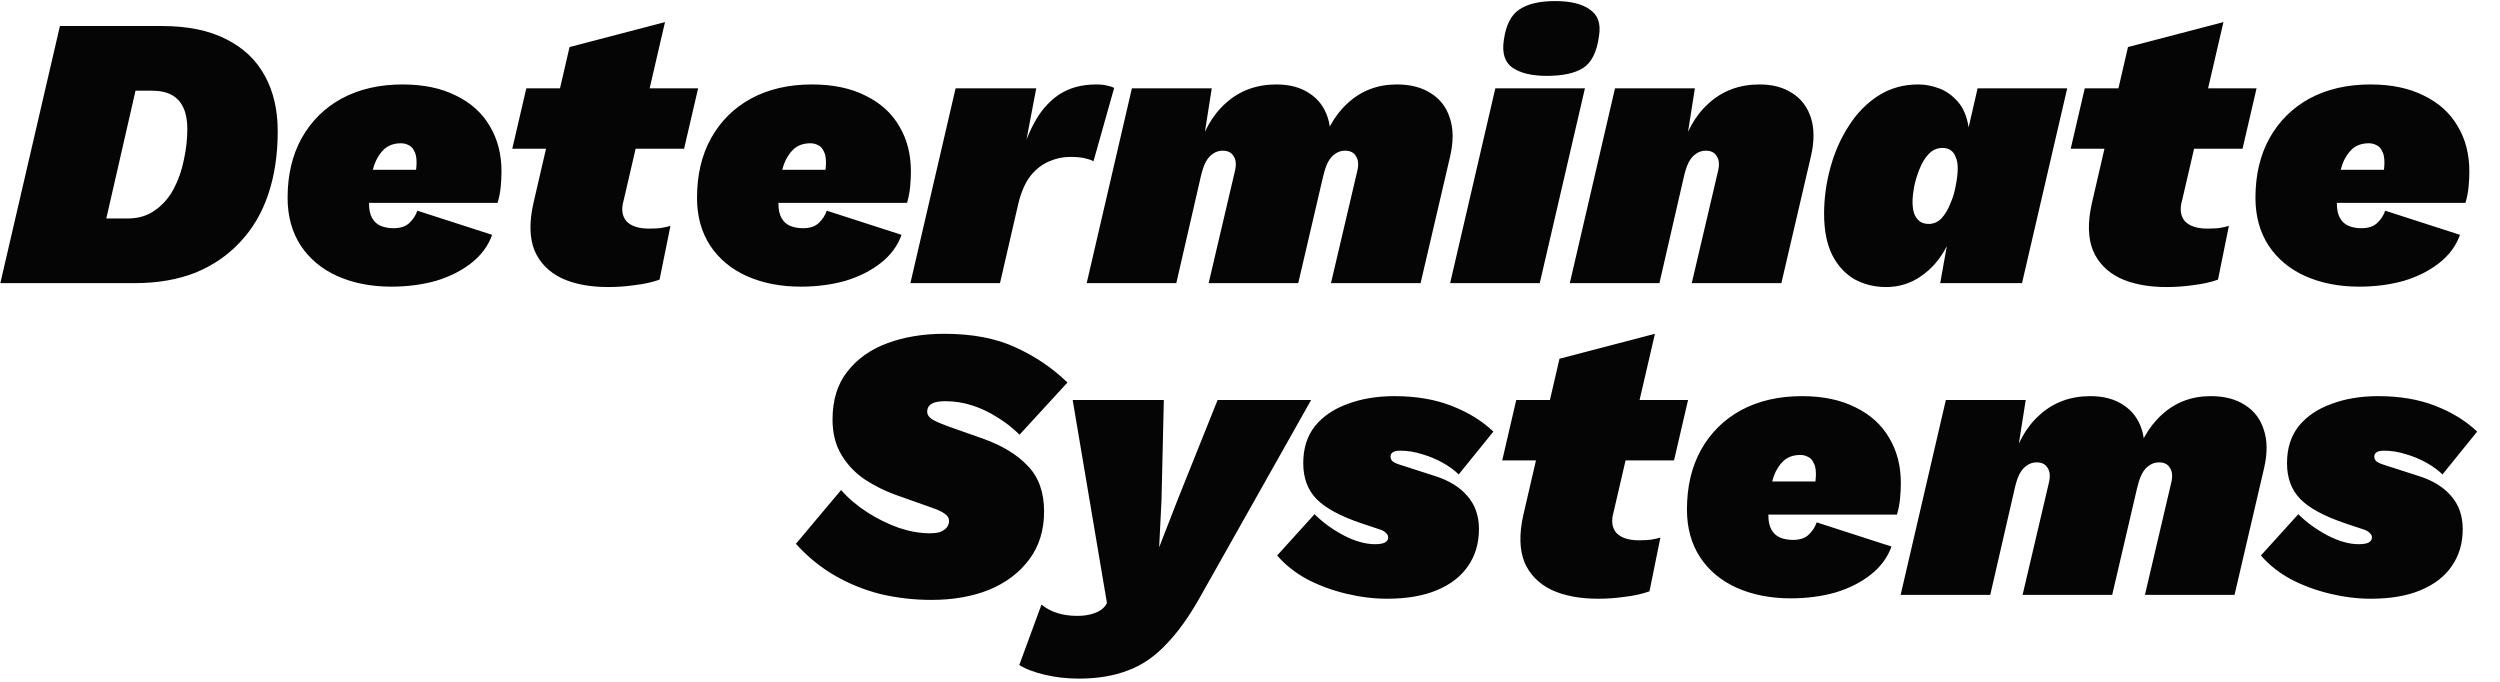
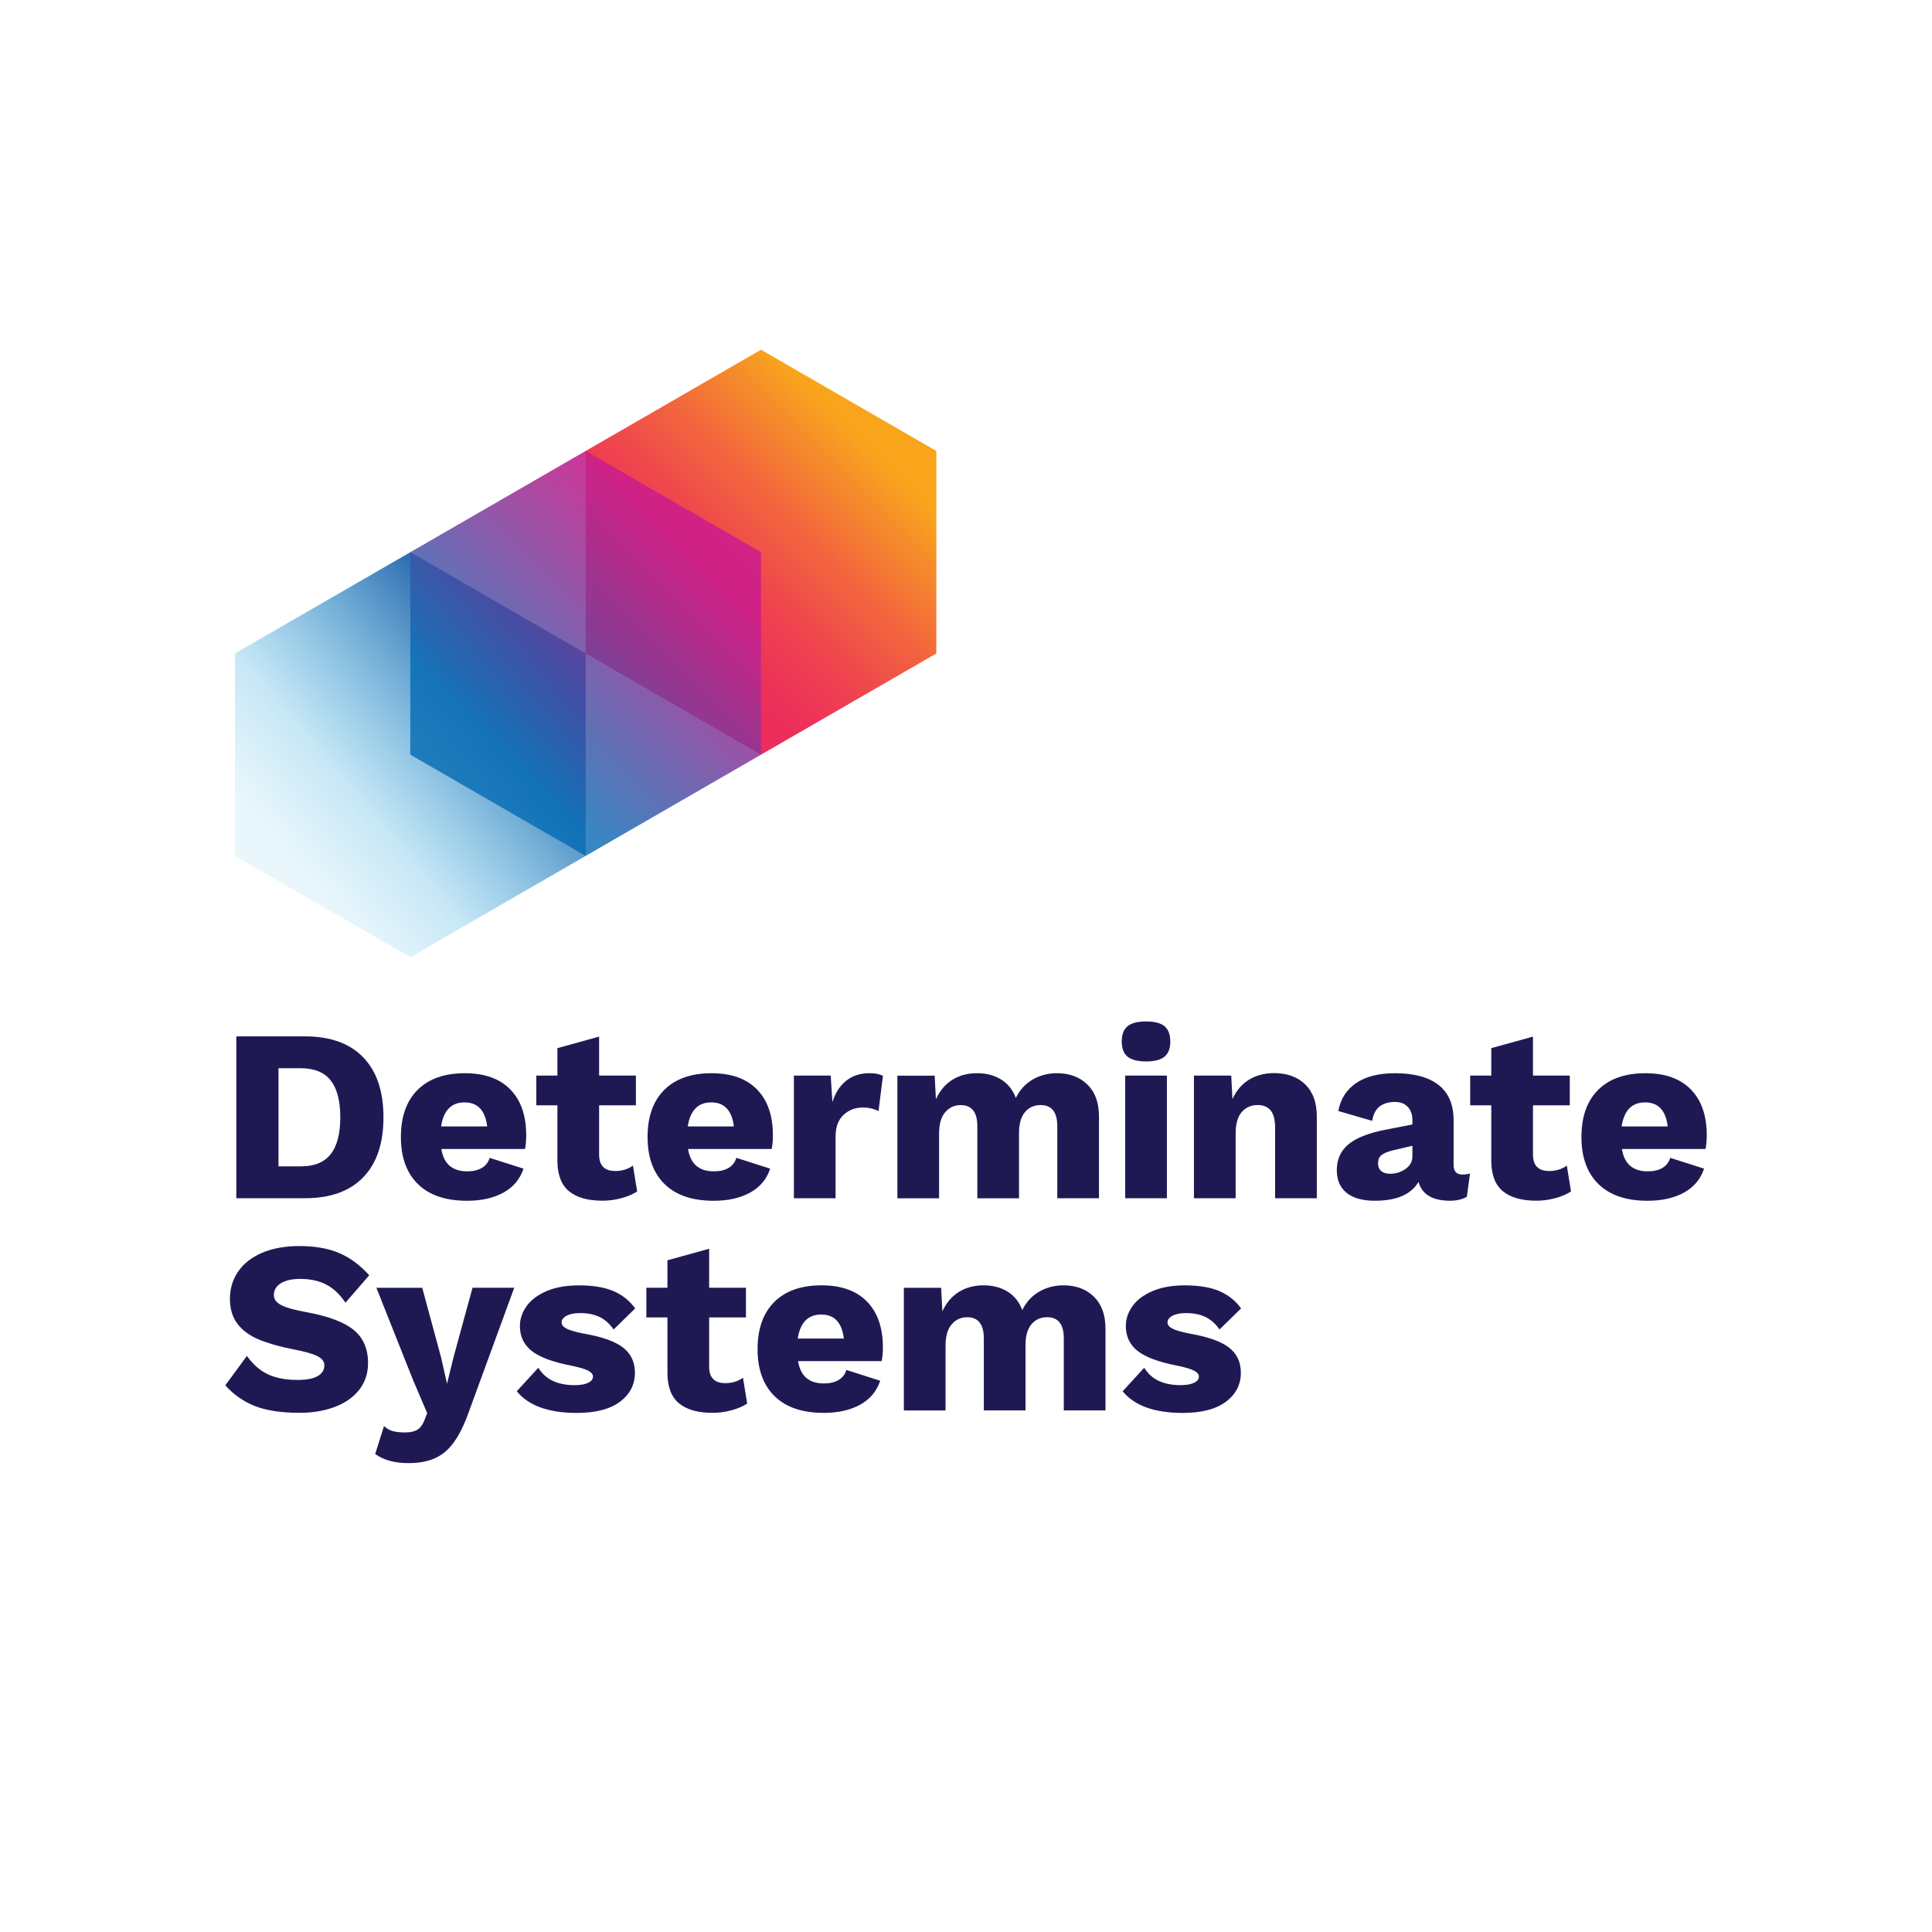
- <svg xmlns="http://www.w3.org/2000/svg" width="77mm" height="21mm" viewBox="0 0 77 21">
-   <g transform="translate(-160.29 -60.808)" fill="#050505" style="shape-inside:url(#rect841);white-space:pre" aria-label="Determinate Systems" stroke-width=".265">
-     <path d="M160.3 69.529l1.836-7.92h3.132q1.2 0 1.992.408.792.396 1.188 1.128.396.72.396 1.704 0 1.068-.288 1.932t-.864 1.476q-.564.612-1.38.948-.816.324-1.884.324zm3.264-1.992h.66q.492 0 .84-.252.36-.252.576-.66t.312-.888q.108-.492.108-.96 0-.384-.12-.648t-.36-.396-.612-.132h-.504zM172.34 69.637q-.924 0-1.656-.324-.72-.324-1.128-.936-.408-.624-.408-1.476 0-1.056.432-1.836.444-.792 1.236-1.224.804-.432 1.872-.432.972 0 1.656.348.684.336 1.032.936.36.6.36 1.392 0 .228-.024.48t-.096.492h-4.584l-.012-1.02h2.688l-.66.252q.06-.168.06-.276.012-.108.012-.204 0-.228-.072-.348-.06-.132-.168-.18-.108-.06-.24-.06-.312 0-.516.18-.192.18-.3.468-.096.288-.132.612t-.036.6.096.444.264.24q.18.072.396.072.312 0 .48-.156.18-.168.252-.384l2.304.744q-.18.504-.636.864t-1.092.552q-.636.18-1.38.18zM179.02 69.649q-.852 0-1.44-.276-.588-.288-.828-.852-.228-.576-.036-1.44l1.116-4.824 2.94-.768-1.272 5.484q-.12.408.084.648.216.228.696.228.264 0 .396-.024.144-.024.264-.06l-.336 1.656q-.336.12-.756.168-.408.06-.828.06zm-2.952-4.26l.432-1.86h5.292l-.432 1.86zM184.95 69.637q-.924 0-1.656-.324-.72-.324-1.128-.936-.408-.624-.408-1.476 0-1.056.432-1.836.444-.792 1.236-1.224.804-.432 1.872-.432.972 0 1.656.348.684.336 1.032.936.36.6.36 1.392 0 .228-.024.48t-.096.492h-4.584l-.012-1.02h2.688l-.66.252q.06-.168.06-.276.012-.108.012-.204 0-.228-.072-.348-.06-.132-.168-.18-.108-.06-.24-.06-.312 0-.516.18-.192.18-.3.468-.096.288-.132.612t-.036.6.096.444.264.24q.18.072.396.072.312 0 .48-.156.18-.168.252-.384l2.304.744q-.18.504-.636.864t-1.092.552q-.636.18-1.38.18zM188.33 69.529l1.392-6h2.484l-.516 2.712-.06-.276q.192-.756.492-1.332t.768-.9q.48-.324 1.164-.324.204 0 .336.036.132.024.216.072l-.636 2.256q-.12-.06-.288-.096t-.444-.036q-.324 0-.648.144-.312.132-.564.444-.24.312-.372.852l-.564 2.448zM193.76 69.529l1.392-6h2.46l-.36 2.292-.096-.24q.252-1.032.888-1.596.636-.576 1.56-.576.612 0 1.02.276.408.264.564.756t0 1.176l-.912 3.912h-2.76l.816-3.48q.06-.276-.048-.432-.096-.168-.336-.168-.168 0-.3.096-.132.084-.228.264-.084.168-.144.432l-.756 3.288zm7.524 0l.816-3.48q.06-.276-.048-.432-.096-.168-.336-.168-.168 0-.3.096-.132.084-.228.264-.084.168-.144.432l-.12-.66q.252-1.032.876-1.596.624-.576 1.512-.576.636 0 1.056.276.42.264.576.756.168.492.012 1.176l-.912 3.912zM207.93 63.145q-.684 0-1.056-.252-.36-.252-.264-.864.096-.672.468-.924.384-.264 1.116-.264.708 0 1.068.264.372.252.276.816-.096.732-.492.984-.384.24-1.116.24zm1.176.384l-1.392 6h-2.76l1.392-6zM208.64 69.529l1.392-6h2.46l-.36 2.292-.096-.24q.252-1.032.888-1.596.636-.576 1.56-.576.612 0 1.02.276.408.264.564.756t0 1.176l-.912 3.912h-2.76l.816-3.48q.06-.276-.048-.432-.096-.168-.336-.168-.168 0-.3.096-.132.084-.228.264-.084.168-.144.432l-.756 3.288zM218.38 69.649q-.528 0-.972-.24-.432-.252-.684-.744-.252-.504-.252-1.272 0-.708.192-1.416t.564-1.284q.372-.588.912-.936t1.236-.348q.312 0 .636.12t.576.408q.252.276.336.792l.276-1.2h2.76l-1.392 6h-2.52l.204-1.14q-.3.588-.792.924-.48.336-1.08.336zm1.32-1.944q.216 0 .384-.168.168-.18.276-.456.12-.276.168-.564.06-.3.06-.528 0-.204-.06-.336-.048-.144-.156-.216-.096-.072-.252-.072-.252 0-.432.192-.168.18-.276.456-.108.264-.168.552-.048.276-.048.456 0 .204.048.36.06.156.168.24t.288.084zM227.02 69.649q-.852 0-1.44-.276-.588-.288-.828-.852-.228-.576-.036-1.44l1.116-4.824 2.94-.768-1.272 5.484q-.12.408.084.648.216.228.696.228.264 0 .396-.024.144-.024.264-.06l-.336 1.656q-.336.12-.756.168-.408.06-.828.06zm-2.952-4.26l.432-1.86h5.292l-.432 1.86zM232.95 69.637q-.924 0-1.656-.324-.72-.324-1.128-.936-.408-.624-.408-1.476 0-1.056.432-1.836.444-.792 1.236-1.224.804-.432 1.872-.432.972 0 1.656.348.684.336 1.032.936.36.6.36 1.392 0 .228-.024.48t-.096.492h-4.584l-.012-1.02h2.688l-.66.252q.06-.168.06-.276.012-.108.012-.204 0-.228-.072-.348-.06-.132-.168-.18-.108-.06-.24-.06-.312 0-.516.18-.192.18-.3.468-.096.288-.132.612t-.036.6.096.444.264.24q.18.072.396.072.312 0 .48-.156.18-.168.252-.384l2.304.744q-.18.504-.636.864t-1.092.552q-.636.18-1.38.18zM188.98 79.285q-.804 0-1.572-.18-.756-.192-1.416-.576t-1.188-.972l1.392-1.656q.336.384.804.684t.972.48q.504.168.948.168.228 0 .348-.048.132-.06.192-.144t.06-.192q0-.132-.132-.216-.12-.096-.408-.192l-1.116-.396q-.492-.18-.936-.468-.444-.3-.72-.756t-.276-1.092q0-.9.456-1.476.456-.588 1.236-.876t1.752-.288q1.296 0 2.196.42.9.408 1.596 1.08l-1.476 1.608q-.3-.3-.672-.528-.372-.24-.78-.372t-.828-.132q-.192 0-.324.036-.12.036-.18.108t-.06.18q0 .144.18.252.18.096.48.204l1.02.36q.924.324 1.416.852.504.516.504 1.404 0 .864-.456 1.476t-1.236.936q-.78.312-1.776.312zM193.52 81.709q-.564 0-1.056-.12-.504-.12-.78-.3l.684-1.86q.42.348 1.104.348.3 0 .528-.084.24-.084.348-.252l.036-.06-1.056-6.252h2.808l-.072 3.096-.072 1.44.564-1.452 1.236-3.084h2.88l-3.408 6.048q-.516.924-1.056 1.476-.528.564-1.176.804-.648.252-1.512.252zM203.01 79.249q-.612 0-1.26-.156t-1.2-.444q-.552-.3-.924-.732l1.152-1.272q.372.372.888.648.528.276.972.276.204 0 .3-.048.108-.06.108-.156 0-.084-.072-.144-.06-.072-.228-.12l-.504-.168q-.996-.336-1.404-.756t-.408-1.104.36-1.14q.372-.456 1.008-.684.636-.24 1.44-.24.996 0 1.764.3t1.284.792l-1.068 1.32q-.192-.192-.492-.36t-.636-.264q-.336-.108-.672-.108-.156 0-.228.048t-.072.132.06.144q.072.06.228.108l1.08.348q.648.204.996.612.36.408.36 1.02 0 .66-.336 1.14-.324.48-.96.744-.624.264-1.536.264zM209.51 79.249q-.852 0-1.44-.276-.588-.288-.828-.852-.228-.576-.036-1.44l1.116-4.824 2.94-.768-1.272 5.484q-.12.408.084.648.216.228.696.228.264 0 .396-.024.144-.024.264-.06l-.336 1.656q-.336.12-.756.168-.408.06-.828.06zm-2.952-4.26l.432-1.86h5.292l-.432 1.86zM215.44 79.237q-.924 0-1.656-.324-.72-.324-1.128-.936-.408-.624-.408-1.476 0-1.056.432-1.836.444-.792 1.236-1.224.804-.432 1.872-.432.972 0 1.656.348.684.336 1.032.936.36.6.36 1.392 0 .228-.024.48t-.096.492h-4.584l-.012-1.02h2.688l-.66.252q.06-.168.06-.276.012-.108.012-.204 0-.228-.072-.348-.06-.132-.168-.18-.108-.06-.24-.06-.312 0-.516.18-.192.18-.3.468-.096.288-.132.612t-.036.6.096.444.264.24q.18.072.396.072.312 0 .48-.156.18-.168.252-.384l2.304.744q-.18.504-.636.864t-1.092.552q-.636.18-1.38.18zM218.83 79.129l1.392-6h2.46l-.36 2.292-.096-.24q.252-1.032.888-1.596.636-.576 1.56-.576.612 0 1.02.276.408.264.564.756t0 1.176l-.912 3.912h-2.76l.816-3.48q.06-.276-.048-.432-.096-.168-.336-.168-.168 0-.3.096-.132.084-.228.264-.084.168-.144.432l-.756 3.288zm7.524 0l.816-3.48q.06-.276-.048-.432-.096-.168-.336-.168-.168 0-.3.096-.132.084-.228.264-.084.168-.144.432l-.12-.66q.252-1.032.876-1.596.624-.576 1.512-.576.636 0 1.056.276.42.264.576.756.168.492.012 1.176l-.912 3.912zM233.31 79.249q-.612 0-1.26-.156t-1.2-.444q-.552-.3-.924-.732l1.152-1.272q.372.372.888.648.528.276.972.276.204 0 .3-.048.108-.06.108-.156 0-.084-.072-.144-.06-.072-.228-.12l-.504-.168q-.996-.336-1.404-.756t-.408-1.104.36-1.14q.372-.456 1.008-.684.636-.24 1.44-.24.996 0 1.764.3t1.284.792l-1.068 1.32q-.192-.192-.492-.36t-.636-.264q-.336-.108-.672-.108-.156 0-.228.048t-.072.132.06.144q.072.06.228.108l1.08.348q.648.204.996.612.36.408.36 1.02 0 .66-.336 1.14-.324.48-.96.744-.624.264-1.536.264z" />
+ <svg xmlns="http://www.w3.org/2000/svg" version="1.1" id="Layer_1" x="0px" y="0px" viewBox="0 0 600 600" style="enable-background:new 0 0 600 600;" xml:space="preserve">
+   <style type="text/css">
+ 	.st0{fill:#1F1953;}
+ 	.st1{fill:url(#SVGID_1_);}
+ 	.st2{fill:url(#SVGID_2_);}
+ 	.st3{fill:url(#SVGID_3_);}
+ </style>
+   <g>
+     <g>
+       <path class="st0" d="M112.81,328.37c4.19,4.34,6.28,10.55,6.28,18.62s-2.09,14.28-6.28,18.62c-4.19,4.34-10.22,6.51-18.09,6.51    H73.39v-50.27h21.33C102.59,321.86,108.62,324.03,112.81,328.37z M102.71,358.42c1.98-2.54,2.97-6.35,2.97-11.43    c0-5.08-0.99-8.89-2.97-11.43c-1.98-2.54-5.08-3.81-9.29-3.81h-6.93v30.47h6.93C97.63,362.23,100.73,360.96,102.71,358.42z" />
+       <path class="st0" d="M163.03,356.83h-25.97c0.41,2.39,1.28,4.14,2.63,5.26c1.35,1.12,3.14,1.68,5.37,1.68    c1.88,0,3.41-0.36,4.61-1.07c1.19-0.71,1.99-1.75,2.4-3.12l10.51,3.35c-1.07,3.25-3.14,5.73-6.21,7.43    c-3.07,1.7-6.84,2.55-11.31,2.55c-6.65,0-11.74-1.72-15.27-5.18c-3.53-3.45-5.29-8.33-5.29-14.63c0-6.29,1.73-11.17,5.18-14.62    c3.45-3.45,8.35-5.18,14.7-5.18c6.14,0,10.85,1.69,14.13,5.07c3.28,3.38,4.91,8.11,4.91,14.21    C163.41,354.29,163.29,355.71,163.03,356.83z M136.98,349.82h14.32c-0.61-4.98-2.95-7.46-7.01-7.46    C140.18,342.35,137.74,344.84,136.98,349.82z" />
+       <path class="st0" d="M197.87,370c-1.27,0.86-2.88,1.56-4.84,2.09c-1.96,0.53-3.92,0.8-5.9,0.8c-4.52,0-7.97-0.96-10.36-2.9    c-2.39-1.93-3.61-5.03-3.66-9.29v-17.44h-6.55v-9.22h6.55v-8.53l12.95-3.58v12.11h11.43v9.22h-11.43v15.31    c0,3.4,1.68,5.1,5.03,5.1c2.08,0,3.91-0.56,5.48-1.68L197.87,370z" />
+       <path class="st0" d="M239.64,356.83h-25.97c0.41,2.39,1.28,4.14,2.63,5.26c1.34,1.12,3.14,1.68,5.37,1.68    c1.88,0,3.41-0.36,4.61-1.07c1.19-0.71,1.99-1.75,2.4-3.12l10.51,3.35c-1.07,3.25-3.14,5.73-6.21,7.43    c-3.07,1.7-6.84,2.55-11.31,2.55c-6.65,0-11.74-1.72-15.27-5.18c-3.53-3.45-5.29-8.33-5.29-14.63c0-6.29,1.73-11.17,5.18-14.62    s8.35-5.18,14.7-5.18c6.14,0,10.85,1.69,14.13,5.07c3.28,3.38,4.91,8.11,4.91,14.21C240.03,354.29,239.9,355.71,239.64,356.83z     M213.59,349.82h14.32c-0.61-4.98-2.95-7.46-7.01-7.46C216.79,342.35,214.36,344.84,213.59,349.82z" />
+       <path class="st0" d="M274.2,334.12l-1.37,10.97c-0.51-0.31-1.19-0.57-2.06-0.8c-0.86-0.23-1.78-0.34-2.74-0.34    c-2.44,0-4.47,0.77-6.09,2.32c-1.63,1.55-2.44,3.77-2.44,6.66v19.2h-12.95v-38.09h11.43l0.53,8.23c0.91-2.9,2.35-5.11,4.3-6.66    c1.95-1.55,4.38-2.32,7.27-2.32C271.82,333.29,273.19,333.57,274.2,334.12z" />
+       <path class="st0" d="M337.68,336.79c2.41,2.34,3.62,5.66,3.62,9.98v25.36h-12.95v-22.39c0-4.37-1.73-6.55-5.18-6.55    c-2.03,0-3.66,0.74-4.87,2.21c-1.22,1.47-1.83,3.6-1.83,6.4v20.34h-12.95v-22.39c0-4.37-1.73-6.55-5.18-6.55    c-1.93,0-3.53,0.74-4.8,2.21c-1.27,1.47-1.9,3.68-1.9,6.63v20.11h-12.95v-38.09h11.58l0.38,7.31c1.22-2.64,2.92-4.65,5.1-6.02    c2.18-1.37,4.75-2.06,7.69-2.06c2.89,0,5.4,0.66,7.5,1.98c2.11,1.32,3.62,3.23,4.53,5.71c1.22-2.49,2.96-4.39,5.22-5.71    c2.26-1.32,4.78-1.98,7.58-1.98C332.13,333.29,335.27,334.46,337.68,336.79z" />
+       <path class="st0" d="M350.16,328.15c-1.19-0.99-1.79-2.55-1.79-4.68c0-2.18,0.6-3.77,1.79-4.76c1.19-0.99,3.11-1.49,5.75-1.49    c2.64,0,4.56,0.49,5.75,1.49c1.19,0.99,1.79,2.58,1.79,4.76c0,2.13-0.6,3.69-1.79,4.68c-1.19,0.99-3.11,1.49-5.75,1.49    C353.27,329.63,351.36,329.13,350.16,328.15z M362.39,372.13h-12.95v-38.09h12.95V372.13z" />
+       <path class="st0" d="M405.37,336.79c2.39,2.34,3.58,5.66,3.58,9.98v25.36H396v-21.79c0-2.59-0.47-4.43-1.41-5.52    c-0.94-1.09-2.27-1.64-4-1.64c-2.03,0-3.68,0.72-4.95,2.17c-1.27,1.45-1.9,3.67-1.9,6.66v20.11h-12.95v-38.09h11.58l0.38,7.31    c1.22-2.69,2.95-4.71,5.18-6.06c2.23-1.35,4.85-2.02,7.84-2.02C399.78,333.29,402.98,334.46,405.37,336.79z" />
+       <path class="st0" d="M456.53,364.44l-0.99,7.24c-1.47,0.81-3.2,1.22-5.18,1.22c-5.48,0-8.76-1.95-9.83-5.86    c-2.28,3.91-6.81,5.86-13.56,5.86c-3.81,0-6.73-0.81-8.76-2.44c-2.03-1.62-3.05-3.99-3.05-7.08c0-3.25,1.15-5.88,3.47-7.88    c2.31-2.01,6.11-3.54,11.39-4.61l8.61-1.67v-1.37c0-1.72-0.48-3.1-1.45-4.11c-0.97-1.02-2.28-1.52-3.96-1.52    c-1.93,0-3.5,0.46-4.72,1.37c-1.22,0.91-2.01,2.41-2.36,4.5l-10.51-3.05c0.66-3.71,2.49-6.59,5.48-8.65    c3-2.06,7.03-3.09,12.11-3.09c5.94,0,10.46,1.22,13.56,3.66c3.1,2.44,4.65,6.09,4.65,10.97v13.86c0,1.98,0.91,2.97,2.74,2.97    C455.14,364.75,455.93,364.65,456.53,364.44z M436.5,363.03c1.42-0.99,2.13-2.3,2.13-3.92v-3.28l-6.17,1.45    c-1.62,0.41-2.78,0.9-3.47,1.49c-0.69,0.59-1.03,1.41-1.03,2.47c0,1.07,0.33,1.88,0.99,2.44c0.66,0.56,1.57,0.84,2.74,0.84    C433.48,364.52,435.08,364.02,436.5,363.03z" />
+       <path class="st0" d="M487.89,370c-1.27,0.86-2.88,1.56-4.84,2.09c-1.95,0.53-3.92,0.8-5.9,0.8c-4.52,0-7.97-0.96-10.36-2.9    c-2.39-1.93-3.6-5.03-3.66-9.29v-17.44h-6.55v-9.22h6.55v-8.53l12.95-3.58v12.11h11.43v9.22h-11.43v15.31c0,3.4,1.67,5.1,5.03,5.1    c2.08,0,3.91-0.56,5.48-1.68L487.89,370z" />
+       <path class="st0" d="M529.66,356.83h-25.97c0.4,2.39,1.28,4.14,2.63,5.26c1.35,1.12,3.13,1.68,5.37,1.68    c1.88,0,3.41-0.36,4.61-1.07c1.19-0.71,1.99-1.75,2.4-3.12l10.51,3.35c-1.07,3.25-3.14,5.73-6.21,7.43    c-3.07,1.7-6.84,2.55-11.31,2.55c-6.65,0-11.74-1.72-15.27-5.18c-3.53-3.45-5.29-8.33-5.29-14.63c0-6.29,1.73-11.17,5.18-14.62    c3.45-3.45,8.35-5.18,14.7-5.18c6.14,0,10.85,1.69,14.13,5.07c3.28,3.38,4.91,8.11,4.91,14.21    C530.04,354.29,529.91,355.71,529.66,356.83z M503.61,349.82h14.32c-0.61-4.98-2.95-7.46-7.01-7.46    C506.81,342.35,504.37,344.84,503.61,349.82z" />
+       <path class="st0" d="M105.26,389.11c3.38,1.42,6.51,3.73,9.41,6.93l-7.39,8.53c-1.68-2.54-3.64-4.4-5.9-5.6    c-2.26-1.19-4.96-1.79-8.11-1.79c-2.64,0-4.67,0.46-6.09,1.37c-1.42,0.91-2.13,2.13-2.13,3.66c0,1.27,0.75,2.3,2.25,3.08    c1.5,0.79,4.05,1.51,7.65,2.17c6.96,1.27,11.92,3.12,14.89,5.56c2.97,2.44,4.46,5.86,4.46,10.28c0,3.2-0.91,5.97-2.74,8.3    c-1.83,2.34-4.35,4.11-7.58,5.33c-3.23,1.22-6.87,1.83-10.93,1.83c-5.69,0-10.31-0.7-13.86-2.09c-3.56-1.4-6.63-3.54-9.22-6.44    l6.7-9.14c1.98,2.74,4.21,4.67,6.7,5.79c2.49,1.12,5.48,1.67,8.99,1.67c2.79,0,4.89-0.39,6.28-1.18c1.4-0.79,2.09-1.92,2.09-3.39    c0-1.17-0.75-2.12-2.25-2.86c-1.5-0.74-4-1.43-7.5-2.09c-4.32-0.86-7.88-1.89-10.7-3.08c-2.82-1.19-5-2.81-6.55-4.84    c-1.55-2.03-2.32-4.62-2.32-7.77c0-3.15,0.85-5.97,2.55-8.45c1.7-2.49,4.19-4.43,7.46-5.83c3.28-1.4,7.15-2.09,11.62-2.09    C97.81,386.98,101.89,387.69,105.26,389.11z" />
+       <path class="st0" d="M145.77,438.01c-1.42,4.06-2.97,7.29-4.65,9.67c-1.68,2.39-3.66,4.1-5.94,5.14c-2.28,1.04-5.05,1.56-8.3,1.56    c-4.32,0-7.77-0.94-10.36-2.82l2.74-8.68c0.81,0.76,1.71,1.28,2.7,1.56c0.99,0.28,2.27,0.42,3.85,0.42c1.57,0,2.82-0.27,3.73-0.8    c0.91-0.53,1.65-1.48,2.21-2.85l0.91-2.36l-4.42-10.36l-11.35-28.56h14.24l5.87,21.71l1.83,8.07l2.06-8.38l5.86-21.41h12.95    L145.77,438.01z" />
+       <path class="st0" d="M160.48,432.07l6.7-7.31c2.18,3.6,5.94,5.41,11.27,5.41c1.78,0,3.17-0.24,4.19-0.72    c1.02-0.48,1.52-1.13,1.52-1.94c0-0.71-0.52-1.33-1.56-1.87c-1.04-0.53-2.83-1.05-5.37-1.56c-5.69-1.12-9.74-2.64-12.15-4.57    c-2.41-1.93-3.62-4.49-3.62-7.69c0-2.18,0.69-4.24,2.06-6.17c1.37-1.93,3.44-3.49,6.21-4.68c2.77-1.19,6.13-1.79,10.09-1.79    c4.37,0,7.93,0.6,10.7,1.79c2.77,1.19,5.01,2.98,6.74,5.37l-6.7,6.55c-1.22-1.78-2.67-3.07-4.34-3.88    c-1.68-0.81-3.68-1.22-6.02-1.22c-1.83,0-3.25,0.28-4.27,0.84c-1.02,0.56-1.52,1.25-1.52,2.06c0,0.76,0.52,1.41,1.56,1.94    c1.04,0.53,2.86,1.05,5.45,1.56c5.59,0.97,9.61,2.4,12.07,4.3c2.46,1.9,3.69,4.51,3.69,7.81c0,3.71-1.55,6.72-4.65,9.03    c-3.1,2.31-7.59,3.47-13.48,3.47C170.33,438.78,164.14,436.54,160.48,432.07z" />
+       <path class="st0" d="M232.04,435.88c-1.27,0.86-2.88,1.56-4.84,2.09c-1.96,0.53-3.92,0.8-5.9,0.8c-4.52,0-7.97-0.96-10.36-2.9    c-2.39-1.93-3.61-5.03-3.66-9.29v-17.44h-6.55v-9.22h6.55v-8.53l12.95-3.58v12.11h11.43v9.22h-11.43v15.31    c0,3.4,1.68,5.1,5.03,5.1c2.08,0,3.91-0.56,5.48-1.68L232.04,435.88z" />
+       <path class="st0" d="M273.8,422.7h-25.97c0.41,2.39,1.28,4.14,2.63,5.26c1.35,1.12,3.14,1.68,5.37,1.68    c1.88,0,3.41-0.36,4.61-1.07c1.19-0.71,1.99-1.75,2.4-3.12l10.51,3.35c-1.07,3.25-3.14,5.73-6.21,7.43    c-3.07,1.7-6.84,2.55-11.31,2.55c-6.65,0-11.74-1.72-15.27-5.18c-3.53-3.45-5.29-8.33-5.29-14.63c0-6.29,1.73-11.17,5.18-14.62    c3.45-3.45,8.35-5.18,14.7-5.18c6.14,0,10.85,1.69,14.13,5.07c3.28,3.38,4.91,8.11,4.91,14.21    C274.18,420.16,274.06,421.59,273.8,422.7z M247.75,415.7h14.32c-0.61-4.98-2.95-7.46-7.01-7.46    C250.95,408.23,248.51,410.72,247.75,415.7z" />
+       <path class="st0" d="M339.7,402.67c2.41,2.34,3.62,5.66,3.62,9.98v25.36h-12.95v-22.39c0-4.37-1.73-6.55-5.18-6.55    c-2.03,0-3.66,0.74-4.88,2.21c-1.22,1.47-1.83,3.6-1.83,6.4v20.34h-12.95v-22.39c0-4.37-1.73-6.55-5.18-6.55    c-1.93,0-3.53,0.74-4.8,2.21c-1.27,1.47-1.9,3.68-1.9,6.63v20.11h-12.95v-38.09h11.58l0.38,7.31c1.22-2.64,2.92-4.65,5.1-6.02    c2.18-1.37,4.75-2.06,7.69-2.06c2.89,0,5.4,0.66,7.5,1.98c2.11,1.32,3.62,3.23,4.53,5.71c1.22-2.49,2.96-4.39,5.22-5.71    c2.26-1.32,4.79-1.98,7.58-1.98C334.16,399.17,337.29,400.34,339.7,402.67z" />
+       <path class="st0" d="M348.65,432.07l6.7-7.31c2.18,3.6,5.94,5.41,11.27,5.41c1.78,0,3.17-0.24,4.19-0.72    c1.02-0.48,1.52-1.13,1.52-1.94c0-0.71-0.52-1.33-1.56-1.87c-1.04-0.53-2.83-1.05-5.37-1.56c-5.69-1.12-9.74-2.64-12.15-4.57    c-2.41-1.93-3.62-4.49-3.62-7.69c0-2.18,0.69-4.24,2.06-6.17c1.37-1.93,3.44-3.49,6.21-4.68c2.77-1.19,6.13-1.79,10.09-1.79    c4.37,0,7.93,0.6,10.7,1.79c2.77,1.19,5.01,2.98,6.74,5.37l-6.7,6.55c-1.22-1.78-2.67-3.07-4.34-3.88    c-1.68-0.81-3.68-1.22-6.02-1.22c-1.83,0-3.25,0.28-4.27,0.84c-1.02,0.56-1.52,1.25-1.52,2.06c0,0.76,0.52,1.41,1.56,1.94    c1.04,0.53,2.86,1.05,5.45,1.56c5.59,0.97,9.61,2.4,12.07,4.3s3.7,4.51,3.7,7.81c0,3.71-1.55,6.72-4.65,9.03    c-3.1,2.31-7.59,3.47-13.48,3.47C358.5,438.78,352.3,436.54,348.65,432.07z" />
+     </g>
+   </g>
+   <g>
+     <linearGradient id="SVGID_1_" gradientUnits="userSpaceOnUse" x1="279.283" y1="128.541" x2="193.387" y2="214.438">
+       <stop offset="0.114" style="stop-color:#F8A51C" />
+       <stop offset="0.207" style="stop-color:#F68E28" />
+       <stop offset="0.397" style="stop-color:#F2643E" />
+       <stop offset="0.569" style="stop-color:#EF454E" />
+       <stop offset="0.715" style="stop-color:#ED3358" />
+       <stop offset="0.818" style="stop-color:#EC2C5B" />
+     </linearGradient>
+     <polygon class="st1" points="290.79,202.93 290.79,140.05 236.34,108.61 181.88,140.05 181.88,202.93 236.34,234.37  " />
+     <linearGradient id="SVGID_2_" gradientUnits="userSpaceOnUse" x1="174.865" y1="194.563" x2="79.99" y2="274.173">
+       <stop offset="0.078" style="stop-color:#0D4D9C" />
+       <stop offset="0.258" style="stop-color:#1162AC;stop-opacity:0.773" />
+       <stop offset="0.628" style="stop-color:#1C98D4;stop-opacity:0.308" />
+       <stop offset="0.675" style="stop-color:#1E9FD9;stop-opacity:0.248" />
+       <stop offset="0.903" style="stop-color:#28AAE1;stop-opacity:0.1" />
+     </linearGradient>
+     <polygon class="st2" points="181.88,265.81 181.88,202.93 127.43,171.49 72.97,202.93 72.97,265.81 127.43,297.25  " />
+     <linearGradient id="SVGID_3_" gradientUnits="userSpaceOnUse" x1="224.832" y1="159.979" x2="138.935" y2="245.875">
+       <stop offset="0.119" style="stop-color:#CD1E8B;stop-opacity:0.9" />
+       <stop offset="0.223" style="stop-color:#B52790;stop-opacity:0.885" />
+       <stop offset="0.445" style="stop-color:#783E9C;stop-opacity:0.854" />
+       <stop offset="0.762" style="stop-color:#1762AF;stop-opacity:0.809" />
+       <stop offset="0.826" style="stop-color:#036AB3;stop-opacity:0.8" />
+     </linearGradient>
+     <polygon class="st3" points="236.34,234.37 236.34,171.49 181.88,140.05 127.43,171.49 127.43,234.37 181.88,265.81  " />
  </g>
</svg>
